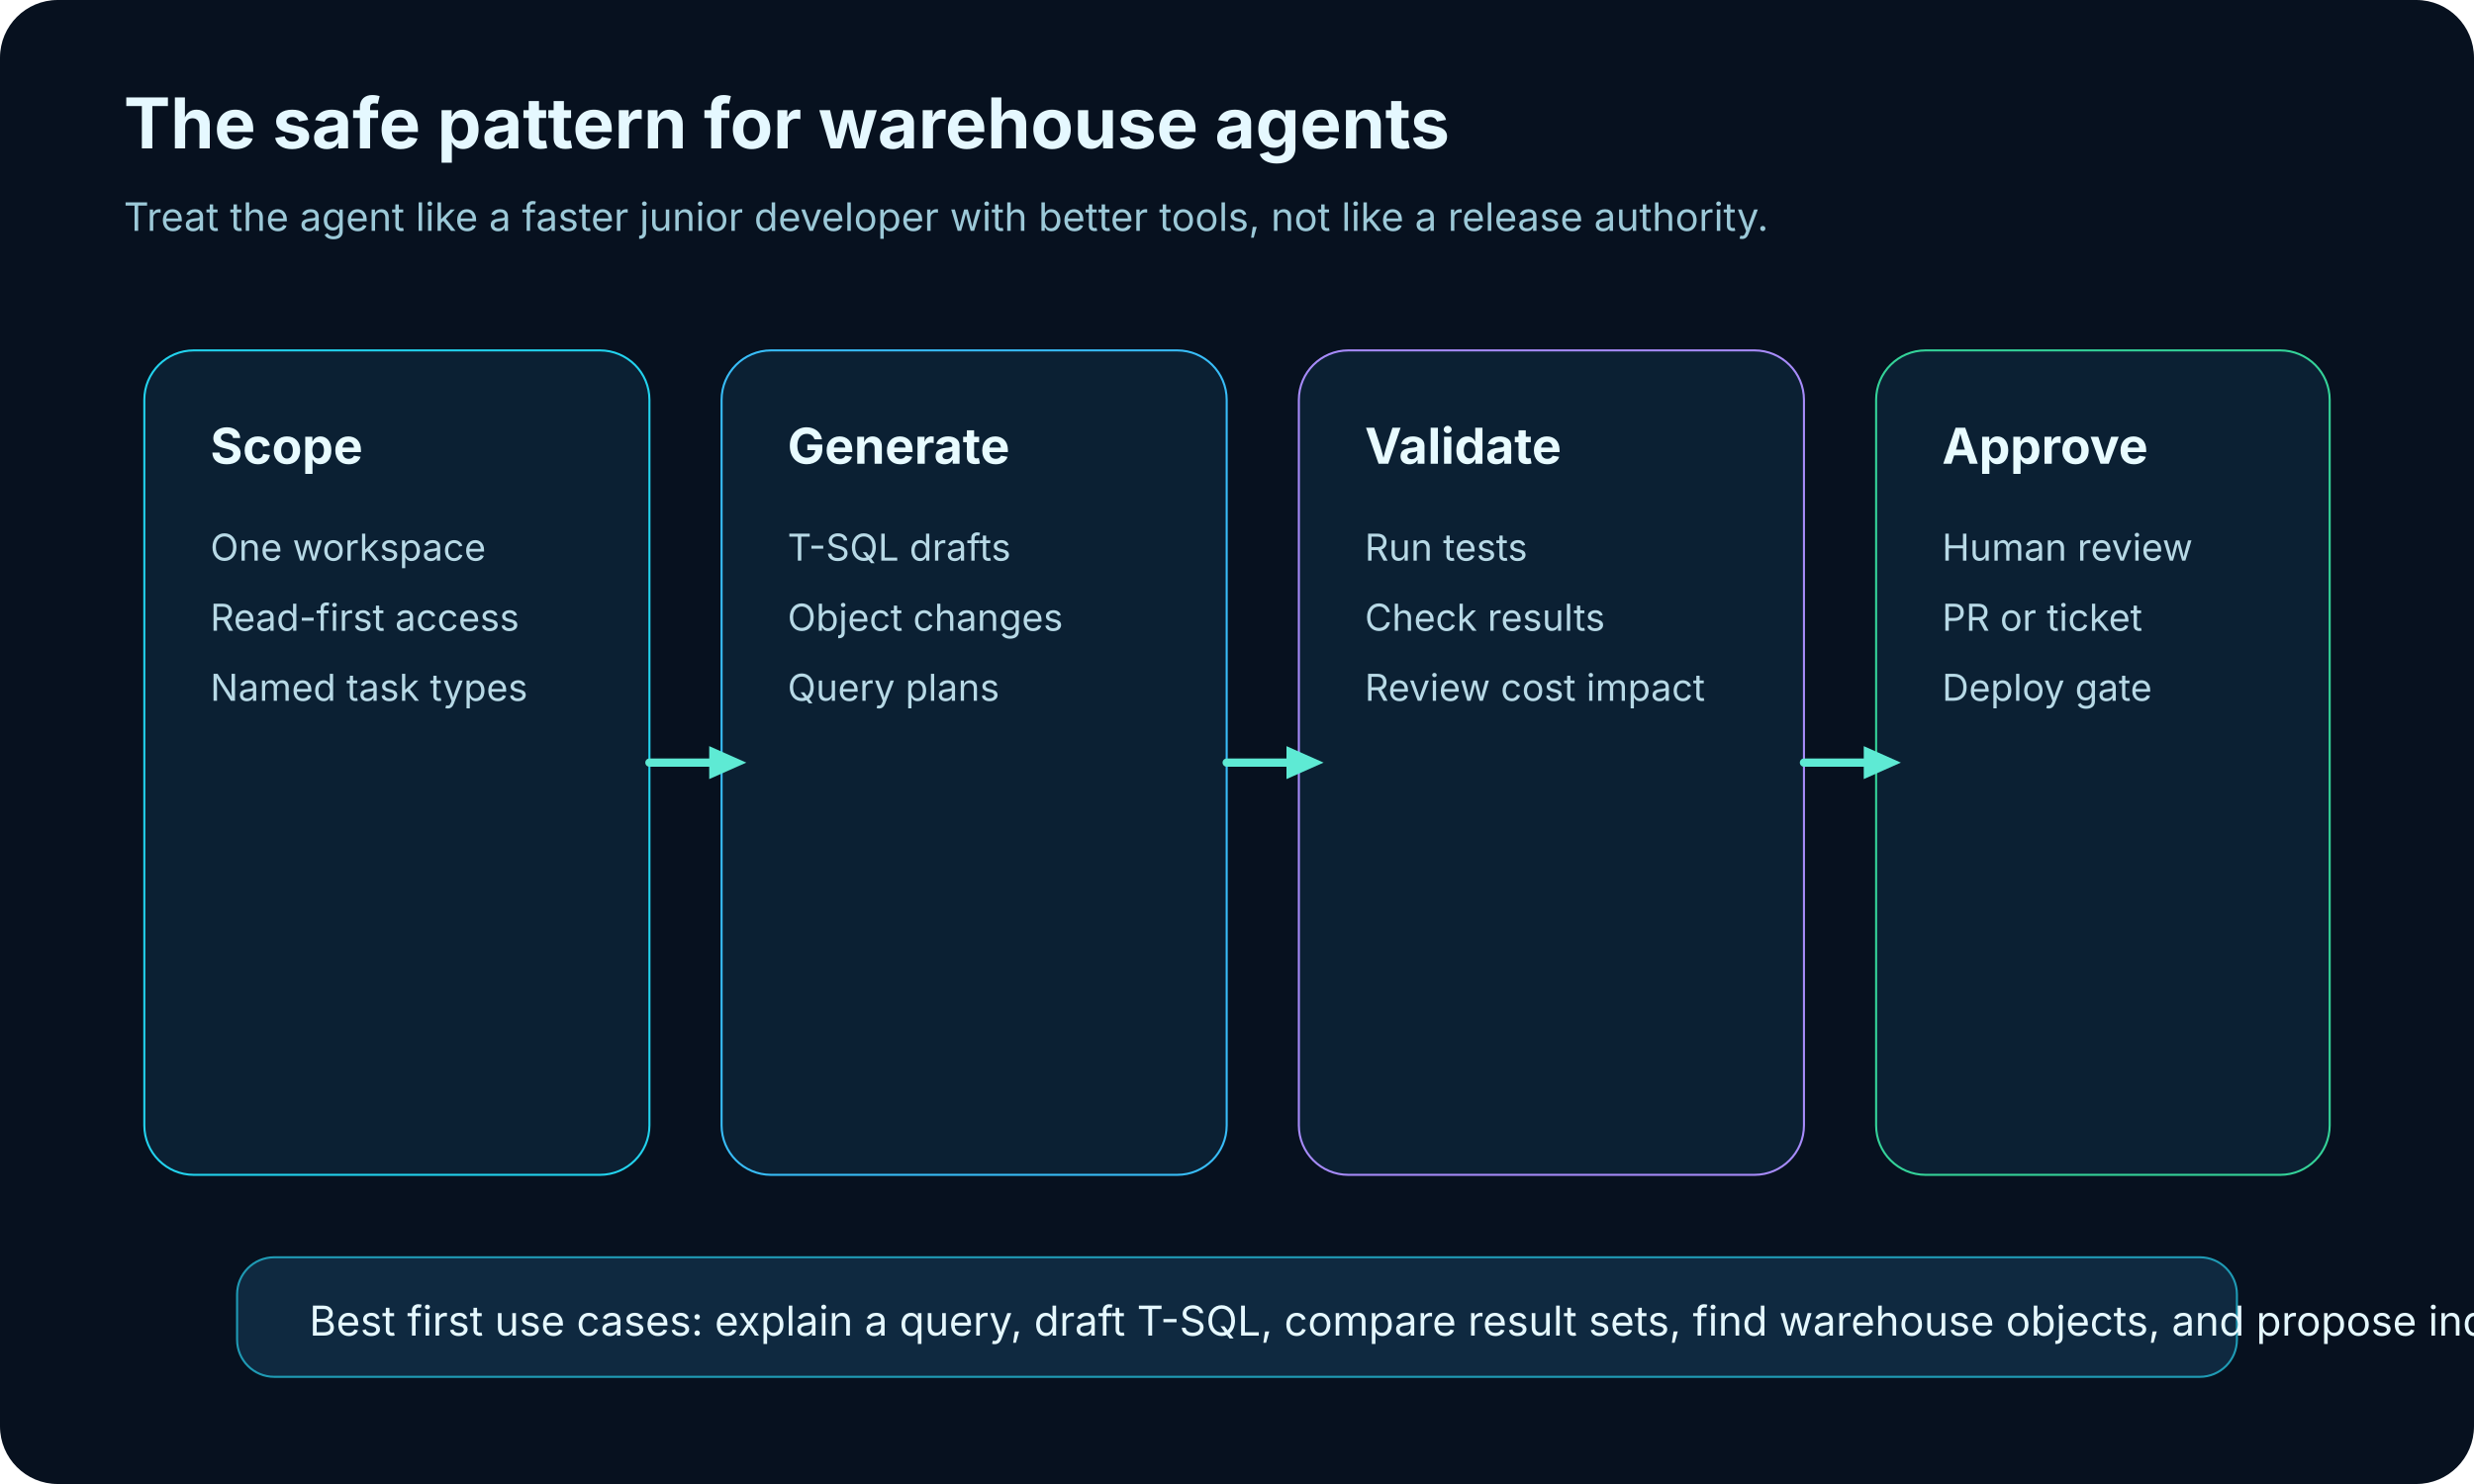
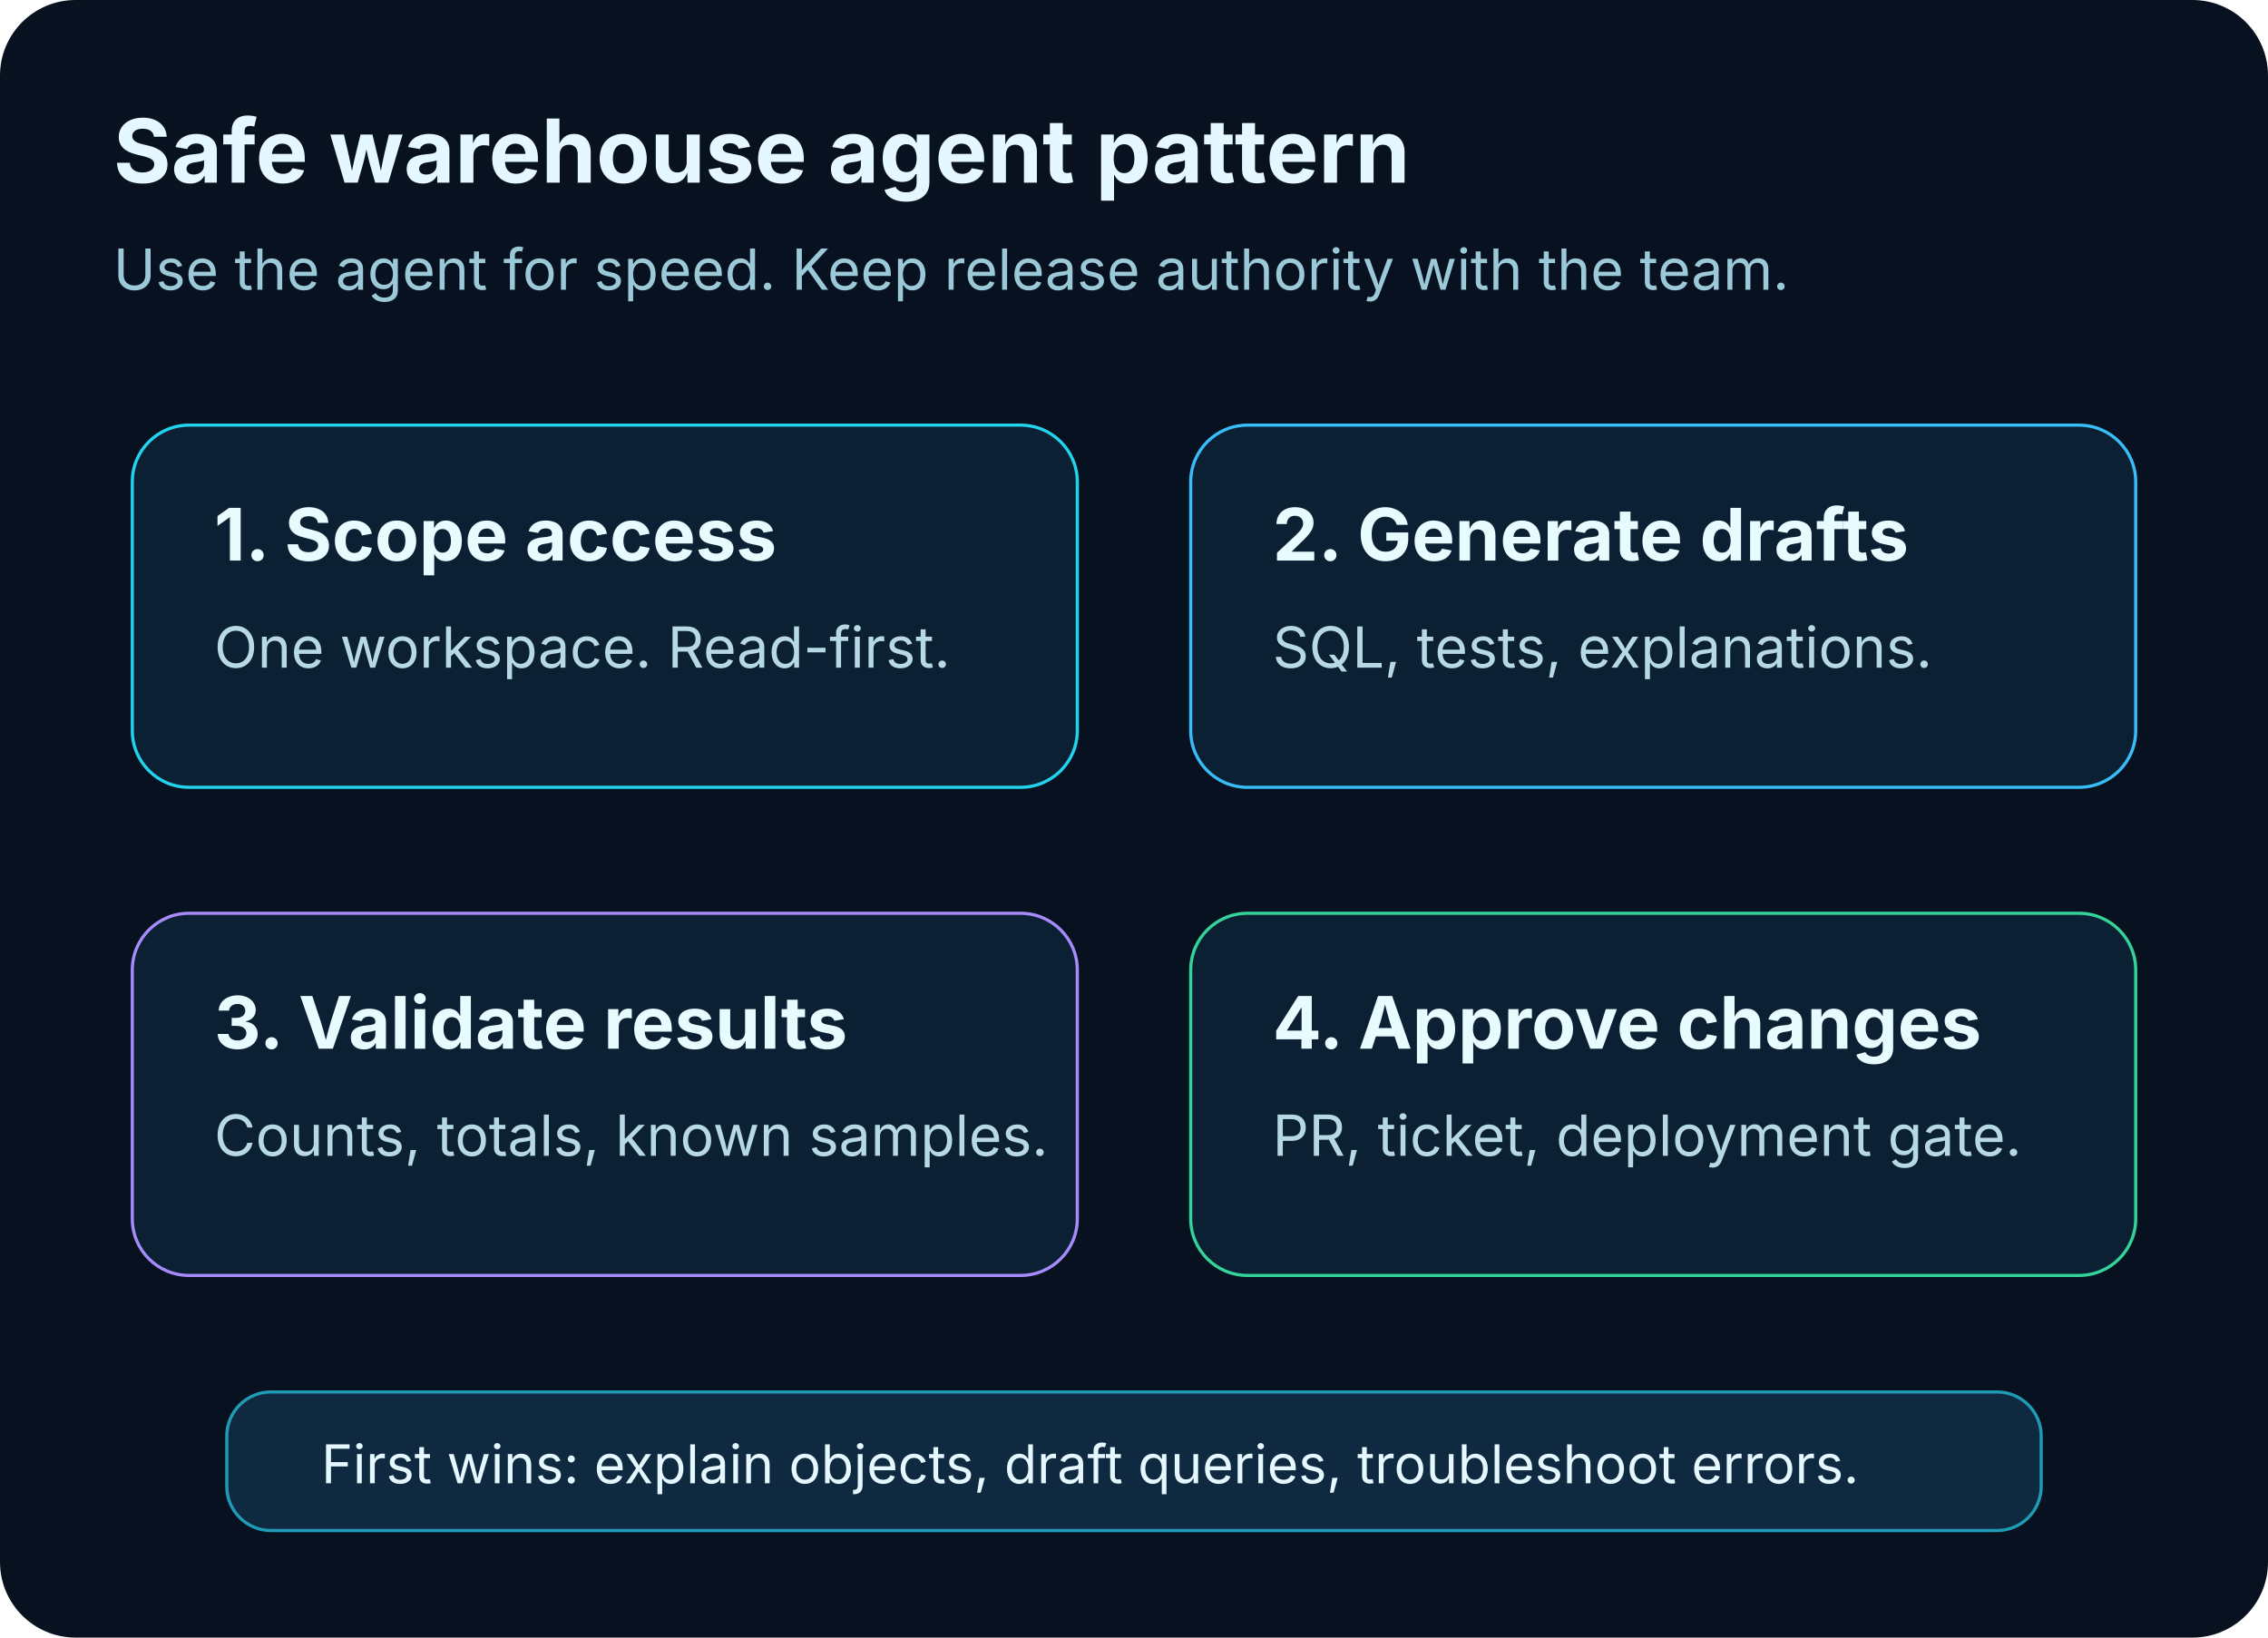
- <svg xmlns="http://www.w3.org/2000/svg" width="1200" height="720" viewBox="0 0 1200 720" role="img" aria-labelledby="title desc">
-   <rect width="1200" height="720" rx="28" fill="#07111f" />
-   <text x="60" y="72" fill="#e5f8ff" font-family="Inter, Segoe UI, Arial" font-size="34" font-weight="700">The safe pattern for warehouse agents</text>
-   <text x="60" y="112" fill="#9cc9d8" font-family="Inter, Segoe UI, Arial" font-size="19">Treat the agent like a faster junior developer with better tools, not like a release authority.</text>
+ <svg xmlns="http://www.w3.org/2000/svg" width="720" height="520" viewBox="0 0 720 520" role="img" aria-labelledby="title desc">
+   <rect width="720" height="520" rx="24" fill="#07111f" />
+   <text x="36" y="58" fill="#e5f8ff" font-family="Inter, Segoe UI, Arial" font-size="28" font-weight="700">Safe warehouse agent pattern</text>
+   <text x="36" y="92" fill="#9cc9d8" font-family="Inter, Segoe UI, Arial" font-size="18">Use the agent for speed. Keep release authority with the team.</text>
  <g font-family="Inter, Segoe UI, Arial">
-     <rect x="70" y="170" width="245" height="400" rx="24" fill="#0b2033" stroke="#22d3ee" />
-     <text x="102" y="225" fill="#e8fbff" font-size="24" font-weight="700">Scope</text>
-     <text x="102" y="272" fill="#b7d9e6" font-size="18">One workspace</text>
-     <text x="102" y="306" fill="#b7d9e6" font-size="18">Read-first access</text>
-     <text x="102" y="340" fill="#b7d9e6" font-size="18">Named task types</text>
-     <rect x="350" y="170" width="245" height="400" rx="24" fill="#0b2033" stroke="#38bdf8" />
-     <text x="382" y="225" fill="#e8fbff" font-size="24" font-weight="700">Generate</text>
-     <text x="382" y="272" fill="#b7d9e6" font-size="18">T-SQL drafts</text>
-     <text x="382" y="306" fill="#b7d9e6" font-size="18">Object changes</text>
-     <text x="382" y="340" fill="#b7d9e6" font-size="18">Query plans</text>
-     <rect x="630" y="170" width="245" height="400" rx="24" fill="#0b2033" stroke="#a78bfa" />
-     <text x="662" y="225" fill="#e8fbff" font-size="24" font-weight="700">Validate</text>
-     <text x="662" y="272" fill="#b7d9e6" font-size="18">Run tests</text>
-     <text x="662" y="306" fill="#b7d9e6" font-size="18">Check results</text>
-     <text x="662" y="340" fill="#b7d9e6" font-size="18">Review cost impact</text>
-     <rect x="910" y="170" width="220" height="400" rx="24" fill="#0b2033" stroke="#34d399" />
-     <text x="942" y="225" fill="#e8fbff" font-size="24" font-weight="700">Approve</text>
-     <text x="942" y="272" fill="#b7d9e6" font-size="18">Human review</text>
-     <text x="942" y="306" fill="#b7d9e6" font-size="18">PR or ticket</text>
-     <text x="942" y="340" fill="#b7d9e6" font-size="18">Deploy gate</text>
+     <rect x="42" y="135" width="300" height="115" rx="18" fill="#0b2033" stroke="#22d3ee" />
+     <text x="68" y="178" fill="#e8fbff" font-size="23" font-weight="700">1. Scope access</text>
+     <text x="68" y="212" fill="#b7d9e6" font-size="18">One workspace. Read-first.</text>
+     <rect x="378" y="135" width="300" height="115" rx="18" fill="#0b2033" stroke="#38bdf8" />
+     <text x="404" y="178" fill="#e8fbff" font-size="23" font-weight="700">2. Generate drafts</text>
+     <text x="404" y="212" fill="#b7d9e6" font-size="18">SQL, tests, explanations.</text>
+     <rect x="42" y="290" width="300" height="115" rx="18" fill="#0b2033" stroke="#a78bfa" />
+     <text x="68" y="333" fill="#e8fbff" font-size="23" font-weight="700">3. Validate results</text>
+     <text x="68" y="367" fill="#b7d9e6" font-size="18">Counts, totals, known samples.</text>
+     <rect x="378" y="290" width="300" height="115" rx="18" fill="#0b2033" stroke="#34d399" />
+     <text x="404" y="333" fill="#e8fbff" font-size="23" font-weight="700">4. Approve changes</text>
+     <text x="404" y="367" fill="#b7d9e6" font-size="18">PR, ticket, deployment gate.</text>
  </g>
-   <g stroke="#5eead4" stroke-width="4" fill="none" stroke-linecap="round">
-     <path d="M315 370 H350" />
-     <path d="M595 370 H630" />
-     <path d="M875 370 H910" />
-   </g>
-   <g fill="#5eead4">
-     <polygon points="344,362 362,370 344,378" />
-     <polygon points="624,362 642,370 624,378" />
-     <polygon points="904,362 922,370 904,378" />
-   </g>
-   <rect x="115" y="610" width="970" height="58" rx="18" fill="#0f2940" stroke="#1f9bb5" />
-   <text x="150" y="648" fill="#e5f8ff" font-family="Inter, Segoe UI, Arial" font-size="20">Best first use cases: explain a query, draft T-SQL, compare result sets, find warehouse objects, and propose index-free design changes.</text>
+   <rect x="72" y="442" width="576" height="44" rx="14" fill="#0f2940" stroke="#1f9bb5" />
+   <text x="102" y="471" fill="#e5f8ff" font-family="Inter, Segoe UI, Arial" font-size="17">First wins: explain objects, draft queries, troubleshoot errors.</text>
</svg>
